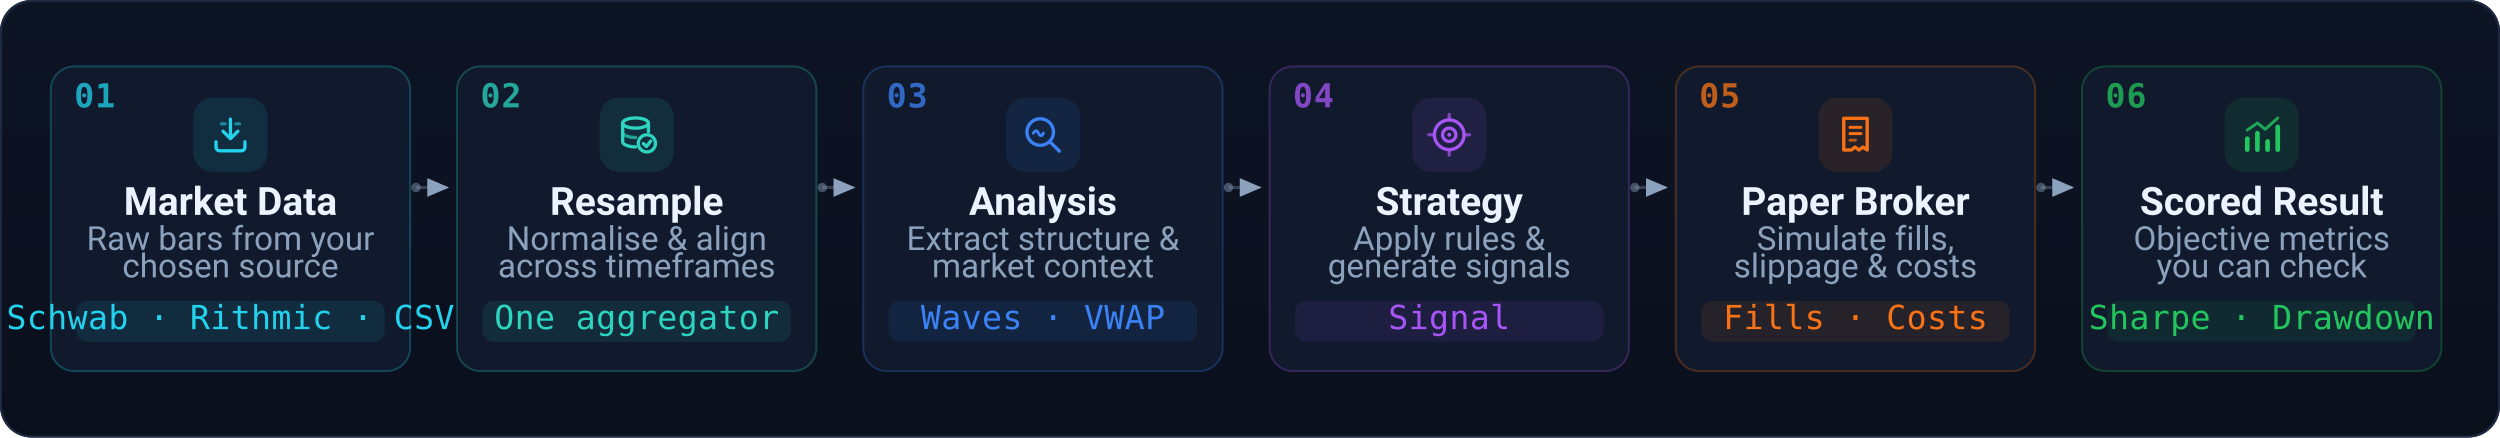
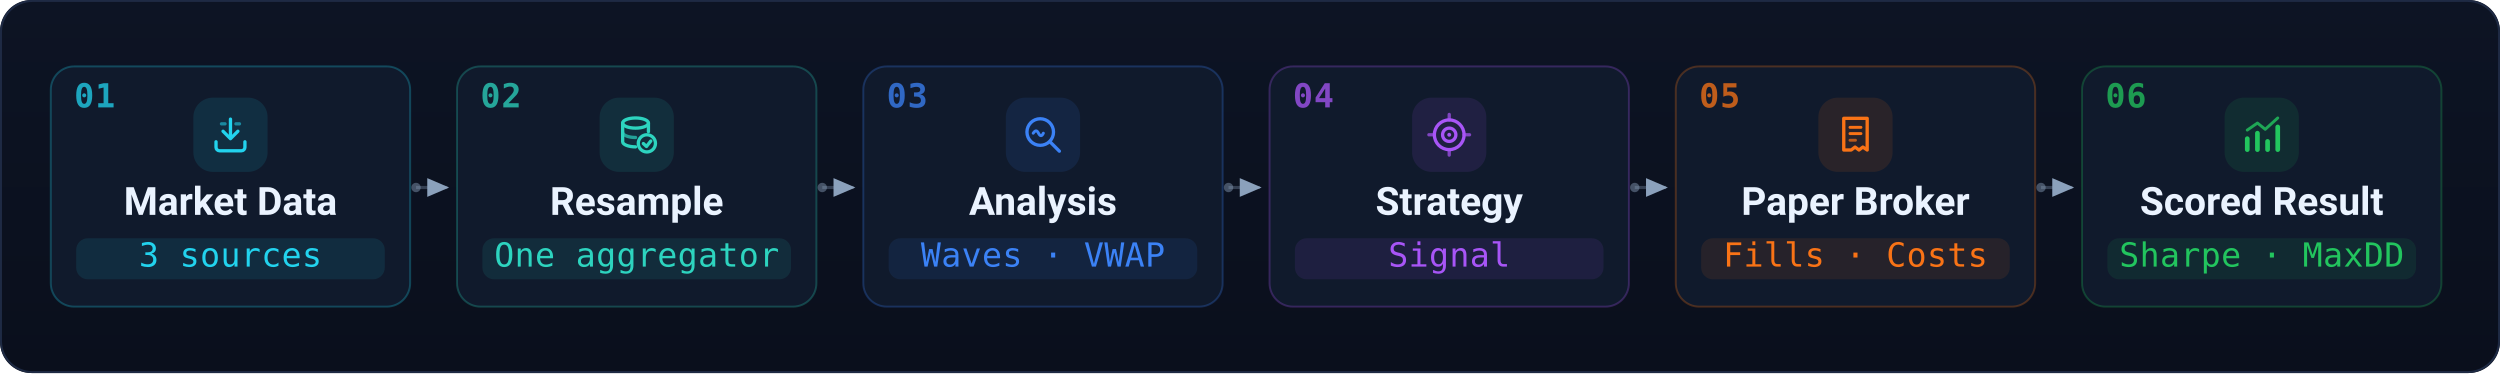
- <svg xmlns="http://www.w3.org/2000/svg" width="1280" height="224" viewBox="0 0 1280 224" role="img" aria-label="AutoTrader pipeline: market data is resampled, analysed, traded by the strategy, filled by the paper broker and scored">
+ <svg xmlns="http://www.w3.org/2000/svg" width="1280" height="191" viewBox="0 0 1280 191" role="img" aria-label="AutoTrader pipeline: market data is resampled, analysed, traded by the strategy, filled by the paper broker and scored">
  <defs>
    <linearGradient id="pbg" x1="0" y1="0" x2="0" y2="1">
      <stop offset="0%" stop-color="#0d1424" />
      <stop offset="100%" stop-color="#0a0f1c" />
    </linearGradient>
    <marker id="pah" markerWidth="8" markerHeight="8" refX="6.4" refY="4" orient="auto">
      <path d="M0 1 L7 4 L0 7 z" fill="#8ba1bc" />
    </marker>
  </defs>
-   <rect width="1280" height="224" rx="16" fill="url(#pbg)" />
-   <rect x="0.5" y="0.5" width="1279" height="223" rx="16" fill="none" stroke="#1e2a44" />
+   <rect width="1280" height="191" rx="16" fill="url(#pbg)" />
+   <rect x="0.5" y="0.5" width="1279" height="190" rx="16" fill="none" stroke="#1e2a44" />
  <line x1="213" y1="96" x2="229" y2="96" stroke="#8ba1bc" stroke-opacity="0.32" stroke-width="1.6" marker-end="url(#pah)" />
  <circle cx="213" cy="96" r="2.4" fill="#8ba1bc" fill-opacity="0.45" />
  <circle cx="213" cy="96" r="3.2" fill="#22d3ee" opacity="0">
    <animate attributeName="cx" values="213;228" begin="0.00s" dur="0.72s" calcMode="linear" repeatCount="indefinite" />
    <animate attributeName="opacity" values="0;1;1;0" keyTimes="0;0.12;0.8;1" begin="0.00s" dur="0.72s" repeatCount="indefinite" />
  </circle>
  <line x1="421" y1="96" x2="437" y2="96" stroke="#8ba1bc" stroke-opacity="0.32" stroke-width="1.6" marker-end="url(#pah)" />
  <circle cx="421" cy="96" r="2.4" fill="#8ba1bc" fill-opacity="0.45" />
  <circle cx="421" cy="96" r="3.2" fill="#2dd4bf" opacity="0">
    <animate attributeName="cx" values="421;436" begin="1.15s" dur="0.72s" calcMode="linear" repeatCount="indefinite" />
    <animate attributeName="opacity" values="0;1;1;0" keyTimes="0;0.12;0.8;1" begin="1.15s" dur="0.72s" repeatCount="indefinite" />
  </circle>
  <line x1="629" y1="96" x2="645" y2="96" stroke="#8ba1bc" stroke-opacity="0.32" stroke-width="1.6" marker-end="url(#pah)" />
  <circle cx="629" cy="96" r="2.4" fill="#8ba1bc" fill-opacity="0.45" />
  <circle cx="629" cy="96" r="3.2" fill="#3b82f6" opacity="0">
    <animate attributeName="cx" values="629;644" begin="2.30s" dur="0.72s" calcMode="linear" repeatCount="indefinite" />
    <animate attributeName="opacity" values="0;1;1;0" keyTimes="0;0.12;0.8;1" begin="2.30s" dur="0.72s" repeatCount="indefinite" />
  </circle>
  <line x1="837" y1="96" x2="853" y2="96" stroke="#8ba1bc" stroke-opacity="0.32" stroke-width="1.6" marker-end="url(#pah)" />
  <circle cx="837" cy="96" r="2.4" fill="#8ba1bc" fill-opacity="0.45" />
  <circle cx="837" cy="96" r="3.2" fill="#a855f7" opacity="0">
    <animate attributeName="cx" values="837;852" begin="3.45s" dur="0.72s" calcMode="linear" repeatCount="indefinite" />
    <animate attributeName="opacity" values="0;1;1;0" keyTimes="0;0.12;0.8;1" begin="3.45s" dur="0.72s" repeatCount="indefinite" />
  </circle>
  <line x1="1045" y1="96" x2="1061" y2="96" stroke="#8ba1bc" stroke-opacity="0.32" stroke-width="1.6" marker-end="url(#pah)" />
  <circle cx="1045" cy="96" r="2.4" fill="#8ba1bc" fill-opacity="0.45" />
  <circle cx="1045" cy="96" r="3.2" fill="#f97316" opacity="0">
    <animate attributeName="cx" values="1045;1060" begin="4.60s" dur="0.72s" calcMode="linear" repeatCount="indefinite" />
    <animate attributeName="opacity" values="0;1;1;0" keyTimes="0;0.12;0.8;1" begin="4.60s" dur="0.72s" repeatCount="indefinite" />
  </circle>
-   <rect x="26" y="34" width="184" height="156" rx="12" fill="#101a2c" stroke="#22d3ee" stroke-opacity="0.26" />
-   <rect x="26" y="34" width="184" height="156" rx="12" fill="none" stroke="#22d3ee" stroke-width="1.6" stroke-opacity="0">
+   <rect x="26" y="34" width="184" height="123" rx="12" fill="#101a2c" stroke="#22d3ee" stroke-opacity="0.26" />
+   <rect x="26" y="34" width="184" height="123" rx="12" fill="none" stroke="#22d3ee" stroke-width="1.6" stroke-opacity="0">
    <animate attributeName="stroke-opacity" values="0;0;0.85;0.28;0.28" keyTimes="0;0;0.032;0.13;1" begin="0s" dur="6.9s" repeatCount="indefinite" />
  </rect>
  <text x="38" y="55" font-family="ui-monospace,SFMono-Regular,Menlo,Consolas,monospace" font-size="17" font-weight="700" letter-spacing="0.5" fill="#22d3ee" fill-opacity="0.75">01</text>
  <rect x="99.0" y="50" width="38" height="38" rx="10" fill="#22d3ee" fill-opacity="0.11" />
  <g transform="translate(106.0,57) scale(1)">
    <path d="M12 4v9.4" fill="none" stroke="#22d3ee" stroke-linecap="round" stroke-width="1.7" />
    <path d="M8.2 10.2 12 14l3.8-3.8" fill="none" stroke="#22d3ee" stroke-linecap="round" stroke-width="1.7" stroke-linejoin="round" />
    <path d="M4.6 15.6v2.8a1.8 1.8 0 0 0 1.8 1.8h11.2a1.8 1.8 0 0 0 1.8-1.8v-2.8" fill="none" stroke="#22d3ee" stroke-linecap="round" stroke-width="1.7" />
    <path d="M7.4 6.4h1.8M14.8 6.4h1.8" fill="none" stroke="#22d3ee" stroke-linecap="round" stroke-width="1.7" stroke-opacity=".55" />
  </g>
  <text x="118.0" y="110" text-anchor="middle" font-family="ui-sans-serif,-apple-system,BlinkMacSystemFont,'Segoe UI',Roboto,Helvetica,Arial,sans-serif" font-size="19.9" font-weight="700" fill="#eaf3ff">Market Data</text>
-   <text x="118.0" y="128" text-anchor="middle" font-family="ui-sans-serif,-apple-system,BlinkMacSystemFont,'Segoe UI',Roboto,Helvetica,Arial,sans-serif" font-size="17" fill="#8ba1bc">Raw bars from your</text>
-   <text x="118.0" y="142" text-anchor="middle" font-family="ui-sans-serif,-apple-system,BlinkMacSystemFont,'Segoe UI',Roboto,Helvetica,Arial,sans-serif" font-size="17" fill="#8ba1bc">chosen source</text>
-   <rect x="39" y="154" width="158" height="21" rx="6" fill="#22d3ee" fill-opacity="0.10" />
-   <text x="118.0" y="168.5" text-anchor="middle" font-family="ui-monospace,SFMono-Regular,Menlo,Consolas,monospace" font-size="17" letter-spacing="0.2" fill="#22d3ee">Schwab · Rithmic · CSV</text>
-   <rect x="234" y="34" width="184" height="156" rx="12" fill="#101a2c" stroke="#2dd4bf" stroke-opacity="0.26" />
-   <rect x="234" y="34" width="184" height="156" rx="12" fill="none" stroke="#2dd4bf" stroke-width="1.6" stroke-opacity="0">
+   <rect x="39" y="122" width="158" height="21" rx="6" fill="#22d3ee" fill-opacity="0.10" />
+   <text x="118.0" y="136.5" text-anchor="middle" font-family="ui-monospace,SFMono-Regular,Menlo,Consolas,monospace" font-size="17.0" letter-spacing="0.2" fill="#22d3ee">3 sources</text>
+   <rect x="234" y="34" width="184" height="123" rx="12" fill="#101a2c" stroke="#2dd4bf" stroke-opacity="0.26" />
+   <rect x="234" y="34" width="184" height="123" rx="12" fill="none" stroke="#2dd4bf" stroke-width="1.6" stroke-opacity="0">
    <animate attributeName="stroke-opacity" values="0;0;0.85;0.28;0.28" keyTimes="0;0.149;0.181;0.28;1" begin="0s" dur="6.9s" repeatCount="indefinite" />
  </rect>
  <text x="246" y="55" font-family="ui-monospace,SFMono-Regular,Menlo,Consolas,monospace" font-size="17" font-weight="700" letter-spacing="0.5" fill="#2dd4bf" fill-opacity="0.75">02</text>
  <rect x="307.0" y="50" width="38" height="38" rx="10" fill="#2dd4bf" fill-opacity="0.11" />
  <g transform="translate(314.0,57) scale(1)">
    <ellipse cx="11.4" cy="6" rx="6.6" ry="2.6" fill="none" stroke="#2dd4bf" stroke-linecap="round" stroke-width="1.7" />
    <path d="M4.8 6v9.6c0 1.4 3 2.6 6.6 2.6" fill="none" stroke="#2dd4bf" stroke-linecap="round" stroke-width="1.7" />
    <path d="M18 6v4.4" fill="none" stroke="#2dd4bf" stroke-linecap="round" stroke-width="1.7" />
    <path d="M4.8 10.8c0 1.4 3 2.6 6.6 2.6" fill="none" stroke="#2dd4bf" stroke-linecap="round" stroke-width="1.7" stroke-opacity=".7" />
    <circle cx="17.2" cy="16.4" r="4.4" fill="none" stroke="#2dd4bf" stroke-linecap="round" stroke-width="1.7" />
    <path d="M15.4 16.5 17 18l2.2-2.8" fill="none" stroke="#2dd4bf" stroke-linecap="round" stroke-width="1.7" stroke-linejoin="round" />
  </g>
  <text x="326.0" y="110" text-anchor="middle" font-family="ui-sans-serif,-apple-system,BlinkMacSystemFont,'Segoe UI',Roboto,Helvetica,Arial,sans-serif" font-size="19.9" font-weight="700" fill="#eaf3ff">Resample</text>
-   <text x="326.0" y="128" text-anchor="middle" font-family="ui-sans-serif,-apple-system,BlinkMacSystemFont,'Segoe UI',Roboto,Helvetica,Arial,sans-serif" font-size="17" fill="#8ba1bc">Normalise &amp; align</text>
-   <text x="326.0" y="142" text-anchor="middle" font-family="ui-sans-serif,-apple-system,BlinkMacSystemFont,'Segoe UI',Roboto,Helvetica,Arial,sans-serif" font-size="17" fill="#8ba1bc">across timeframes</text>
-   <rect x="247" y="154" width="158" height="21" rx="6" fill="#2dd4bf" fill-opacity="0.10" />
-   <text x="326.0" y="168.5" text-anchor="middle" font-family="ui-monospace,SFMono-Regular,Menlo,Consolas,monospace" font-size="17" letter-spacing="0.2" fill="#2dd4bf">One aggregator</text>
-   <rect x="442" y="34" width="184" height="156" rx="12" fill="#101a2c" stroke="#3b82f6" stroke-opacity="0.26" />
-   <rect x="442" y="34" width="184" height="156" rx="12" fill="none" stroke="#3b82f6" stroke-width="1.6" stroke-opacity="0">
+   <rect x="247" y="122" width="158" height="21" rx="6" fill="#2dd4bf" fill-opacity="0.10" />
+   <text x="326.0" y="136.5" text-anchor="middle" font-family="ui-monospace,SFMono-Regular,Menlo,Consolas,monospace" font-size="17.0" letter-spacing="0.2" fill="#2dd4bf">One aggregator</text>
+   <rect x="442" y="34" width="184" height="123" rx="12" fill="#101a2c" stroke="#3b82f6" stroke-opacity="0.26" />
+   <rect x="442" y="34" width="184" height="123" rx="12" fill="none" stroke="#3b82f6" stroke-width="1.6" stroke-opacity="0">
    <animate attributeName="stroke-opacity" values="0;0;0.85;0.28;0.28" keyTimes="0;0.316;0.348;0.446;1" begin="0s" dur="6.9s" repeatCount="indefinite" />
  </rect>
  <text x="454" y="55" font-family="ui-monospace,SFMono-Regular,Menlo,Consolas,monospace" font-size="17" font-weight="700" letter-spacing="0.5" fill="#3b82f6" fill-opacity="0.75">03</text>
  <rect x="515.0" y="50" width="38" height="38" rx="10" fill="#3b82f6" fill-opacity="0.11" />
  <g transform="translate(522.0,57) scale(1)">
    <circle cx="10.6" cy="10.6" r="6.8" fill="none" stroke="#3b82f6" stroke-linecap="round" stroke-width="1.7" />
    <path d="M15.6 15.6 20.4 20.4" fill="none" stroke="#3b82f6" stroke-linecap="round" stroke-width="1.7" />
    <path d="M7 11.2c1.1-1.6 1.9-1.6 2.7 0 .9 1.7 1.7 1.7 2.5 0" fill="none" stroke="#3b82f6" stroke-linecap="round" stroke-width="1.5" />
  </g>
  <text x="534.0" y="110" text-anchor="middle" font-family="ui-sans-serif,-apple-system,BlinkMacSystemFont,'Segoe UI',Roboto,Helvetica,Arial,sans-serif" font-size="19.9" font-weight="700" fill="#eaf3ff">Analysis</text>
-   <text x="534.0" y="128" text-anchor="middle" font-family="ui-sans-serif,-apple-system,BlinkMacSystemFont,'Segoe UI',Roboto,Helvetica,Arial,sans-serif" font-size="17" fill="#8ba1bc">Extract structure &amp;</text>
-   <text x="534.0" y="142" text-anchor="middle" font-family="ui-sans-serif,-apple-system,BlinkMacSystemFont,'Segoe UI',Roboto,Helvetica,Arial,sans-serif" font-size="17" fill="#8ba1bc">market context</text>
-   <rect x="455" y="154" width="158" height="21" rx="6" fill="#3b82f6" fill-opacity="0.10" />
-   <text x="534.0" y="168.5" text-anchor="middle" font-family="ui-monospace,SFMono-Regular,Menlo,Consolas,monospace" font-size="17" letter-spacing="0.2" fill="#3b82f6">Waves · VWAP</text>
-   <rect x="650" y="34" width="184" height="156" rx="12" fill="#101a2c" stroke="#a855f7" stroke-opacity="0.26" />
-   <rect x="650" y="34" width="184" height="156" rx="12" fill="none" stroke="#a855f7" stroke-width="1.6" stroke-opacity="0">
+   <rect x="455" y="122" width="158" height="21" rx="6" fill="#3b82f6" fill-opacity="0.10" />
+   <text x="534.0" y="136.5" text-anchor="middle" font-family="ui-monospace,SFMono-Regular,Menlo,Consolas,monospace" font-size="17.0" letter-spacing="0.2" fill="#3b82f6">Waves · VWAP</text>
+   <rect x="650" y="34" width="184" height="123" rx="12" fill="#101a2c" stroke="#a855f7" stroke-opacity="0.26" />
+   <rect x="650" y="34" width="184" height="123" rx="12" fill="none" stroke="#a855f7" stroke-width="1.6" stroke-opacity="0">
    <animate attributeName="stroke-opacity" values="0;0;0.85;0.28;0.28" keyTimes="0;0.483;0.514;0.613;1" begin="0s" dur="6.9s" repeatCount="indefinite" />
  </rect>
  <text x="662" y="55" font-family="ui-monospace,SFMono-Regular,Menlo,Consolas,monospace" font-size="17" font-weight="700" letter-spacing="0.5" fill="#a855f7" fill-opacity="0.75">04</text>
  <rect x="723.0" y="50" width="38" height="38" rx="10" fill="#a855f7" fill-opacity="0.11" />
  <g transform="translate(730.0,57) scale(1)">
    <circle cx="12" cy="12" r="7.6" fill="none" stroke="#a855f7" stroke-linecap="round" stroke-width="1.7" />
    <circle cx="12" cy="12" r="3.4" fill="none" stroke="#a855f7" stroke-linecap="round" stroke-width="1.7" />
    <circle cx="12" cy="12" r="1" fill="#a855f7" stroke="none" />
    <path d="M12 1.6v2.8M12 19.6v2.8M1.6 12h2.8M19.6 12h2.8" fill="none" stroke="#a855f7" stroke-linecap="round" stroke-width="1.7" stroke-opacity=".7" />
  </g>
  <text x="742.0" y="110" text-anchor="middle" font-family="ui-sans-serif,-apple-system,BlinkMacSystemFont,'Segoe UI',Roboto,Helvetica,Arial,sans-serif" font-size="19.9" font-weight="700" fill="#eaf3ff">Strategy</text>
-   <text x="742.0" y="128" text-anchor="middle" font-family="ui-sans-serif,-apple-system,BlinkMacSystemFont,'Segoe UI',Roboto,Helvetica,Arial,sans-serif" font-size="17" fill="#8ba1bc">Apply rules &amp;</text>
-   <text x="742.0" y="142" text-anchor="middle" font-family="ui-sans-serif,-apple-system,BlinkMacSystemFont,'Segoe UI',Roboto,Helvetica,Arial,sans-serif" font-size="17" fill="#8ba1bc">generate signals</text>
-   <rect x="663" y="154" width="158" height="21" rx="6" fill="#a855f7" fill-opacity="0.10" />
-   <text x="742.0" y="168.5" text-anchor="middle" font-family="ui-monospace,SFMono-Regular,Menlo,Consolas,monospace" font-size="17" letter-spacing="0.2" fill="#a855f7">Signal</text>
-   <rect x="858" y="34" width="184" height="156" rx="12" fill="#101a2c" stroke="#f97316" stroke-opacity="0.26" />
-   <rect x="858" y="34" width="184" height="156" rx="12" fill="none" stroke="#f97316" stroke-width="1.6" stroke-opacity="0">
+   <rect x="663" y="122" width="158" height="21" rx="6" fill="#a855f7" fill-opacity="0.10" />
+   <text x="742.0" y="136.5" text-anchor="middle" font-family="ui-monospace,SFMono-Regular,Menlo,Consolas,monospace" font-size="17.0" letter-spacing="0.2" fill="#a855f7">Signal</text>
+   <rect x="858" y="34" width="184" height="123" rx="12" fill="#101a2c" stroke="#f97316" stroke-opacity="0.26" />
+   <rect x="858" y="34" width="184" height="123" rx="12" fill="none" stroke="#f97316" stroke-width="1.6" stroke-opacity="0">
    <animate attributeName="stroke-opacity" values="0;0;0.85;0.28;0.28" keyTimes="0;0.649;0.681;0.78;1" begin="0s" dur="6.9s" repeatCount="indefinite" />
  </rect>
  <text x="870" y="55" font-family="ui-monospace,SFMono-Regular,Menlo,Consolas,monospace" font-size="17" font-weight="700" letter-spacing="0.5" fill="#f97316" fill-opacity="0.75">05</text>
  <rect x="931.0" y="50" width="38" height="38" rx="10" fill="#f97316" fill-opacity="0.11" />
  <g transform="translate(938.0,57) scale(1)">
    <path d="M6 3.6h12v16.2l-2.2-1.5-2 1.5-2-1.5-2 1.5L6 19.8z" fill="none" stroke="#f97316" stroke-linecap="round" stroke-width="1.7" stroke-linejoin="round" />
    <path d="M9.2 8.2h5.6M9.2 11.4h5.6" fill="none" stroke="#f97316" stroke-linecap="round" stroke-width="1.5" />
    <path d="M9.2 14.8h2.8" fill="none" stroke="#f97316" stroke-linecap="round" stroke-width="1.5" stroke-opacity=".7" />
  </g>
  <text x="950.0" y="110" text-anchor="middle" font-family="ui-sans-serif,-apple-system,BlinkMacSystemFont,'Segoe UI',Roboto,Helvetica,Arial,sans-serif" font-size="19.9" font-weight="700" fill="#eaf3ff">Paper Broker</text>
-   <text x="950.0" y="128" text-anchor="middle" font-family="ui-sans-serif,-apple-system,BlinkMacSystemFont,'Segoe UI',Roboto,Helvetica,Arial,sans-serif" font-size="17" fill="#8ba1bc">Simulate fills,</text>
-   <text x="950.0" y="142" text-anchor="middle" font-family="ui-sans-serif,-apple-system,BlinkMacSystemFont,'Segoe UI',Roboto,Helvetica,Arial,sans-serif" font-size="17" fill="#8ba1bc">slippage &amp; costs</text>
-   <rect x="871" y="154" width="158" height="21" rx="6" fill="#f97316" fill-opacity="0.10" />
-   <text x="950.0" y="168.5" text-anchor="middle" font-family="ui-monospace,SFMono-Regular,Menlo,Consolas,monospace" font-size="17" letter-spacing="0.2" fill="#f97316">Fills · Costs</text>
-   <rect x="1066" y="34" width="184" height="156" rx="12" fill="#101a2c" stroke="#22c55e" stroke-opacity="0.26" />
-   <rect x="1066" y="34" width="184" height="156" rx="12" fill="none" stroke="#22c55e" stroke-width="1.6" stroke-opacity="0">
+   <rect x="871" y="122" width="158" height="21" rx="6" fill="#f97316" fill-opacity="0.10" />
+   <text x="950.0" y="136.5" text-anchor="middle" font-family="ui-monospace,SFMono-Regular,Menlo,Consolas,monospace" font-size="17.0" letter-spacing="0.2" fill="#f97316">Fills · Costs</text>
+   <rect x="1066" y="34" width="184" height="123" rx="12" fill="#101a2c" stroke="#22c55e" stroke-opacity="0.26" />
+   <rect x="1066" y="34" width="184" height="123" rx="12" fill="none" stroke="#22c55e" stroke-width="1.6" stroke-opacity="0">
    <animate attributeName="stroke-opacity" values="0;0;0.85;0.28;0.28" keyTimes="0;0.816;0.848;0.946;1" begin="0s" dur="6.9s" repeatCount="indefinite" />
  </rect>
  <text x="1078" y="55" font-family="ui-monospace,SFMono-Regular,Menlo,Consolas,monospace" font-size="17" font-weight="700" letter-spacing="0.5" fill="#22c55e" fill-opacity="0.75">06</text>
  <rect x="1139.0" y="50" width="38" height="38" rx="10" fill="#22c55e" fill-opacity="0.11" />
  <g transform="translate(1146.0,57) scale(1)">
    <path d="M4.6 19.6V14M9.8 19.6v-8.4M15 19.6v-4.2M20.2 19.6V8" fill="none" stroke="#22c55e" stroke-linecap="round" stroke-width="2.4" />
    <path d="M4.6 9.6 9.8 6l4 3.2L20.2 3.4" fill="none" stroke="#22c55e" stroke-linecap="round" stroke-width="1.5" stroke-opacity=".8" stroke-linejoin="round" />
  </g>
  <text x="1158.0" y="110" text-anchor="middle" font-family="ui-sans-serif,-apple-system,BlinkMacSystemFont,'Segoe UI',Roboto,Helvetica,Arial,sans-serif" font-size="19.9" font-weight="700" fill="#eaf3ff">Scored Result</text>
-   <text x="1158.0" y="128" text-anchor="middle" font-family="ui-sans-serif,-apple-system,BlinkMacSystemFont,'Segoe UI',Roboto,Helvetica,Arial,sans-serif" font-size="17" fill="#8ba1bc">Objective metrics</text>
-   <text x="1158.0" y="142" text-anchor="middle" font-family="ui-sans-serif,-apple-system,BlinkMacSystemFont,'Segoe UI',Roboto,Helvetica,Arial,sans-serif" font-size="17" fill="#8ba1bc">you can check</text>
-   <rect x="1079" y="154" width="158" height="21" rx="6" fill="#22c55e" fill-opacity="0.10" />
-   <text x="1158.0" y="168.5" text-anchor="middle" font-family="ui-monospace,SFMono-Regular,Menlo,Consolas,monospace" font-size="17" letter-spacing="0.2" fill="#22c55e">Sharpe · Drawdown</text>
+   <rect x="1079" y="122" width="158" height="21" rx="6" fill="#22c55e" fill-opacity="0.10" />
+   <text x="1158.0" y="136.5" text-anchor="middle" font-family="ui-monospace,SFMono-Regular,Menlo,Consolas,monospace" font-size="17.0" letter-spacing="0.2" fill="#22c55e">Sharpe · MaxDD</text>
</svg>
